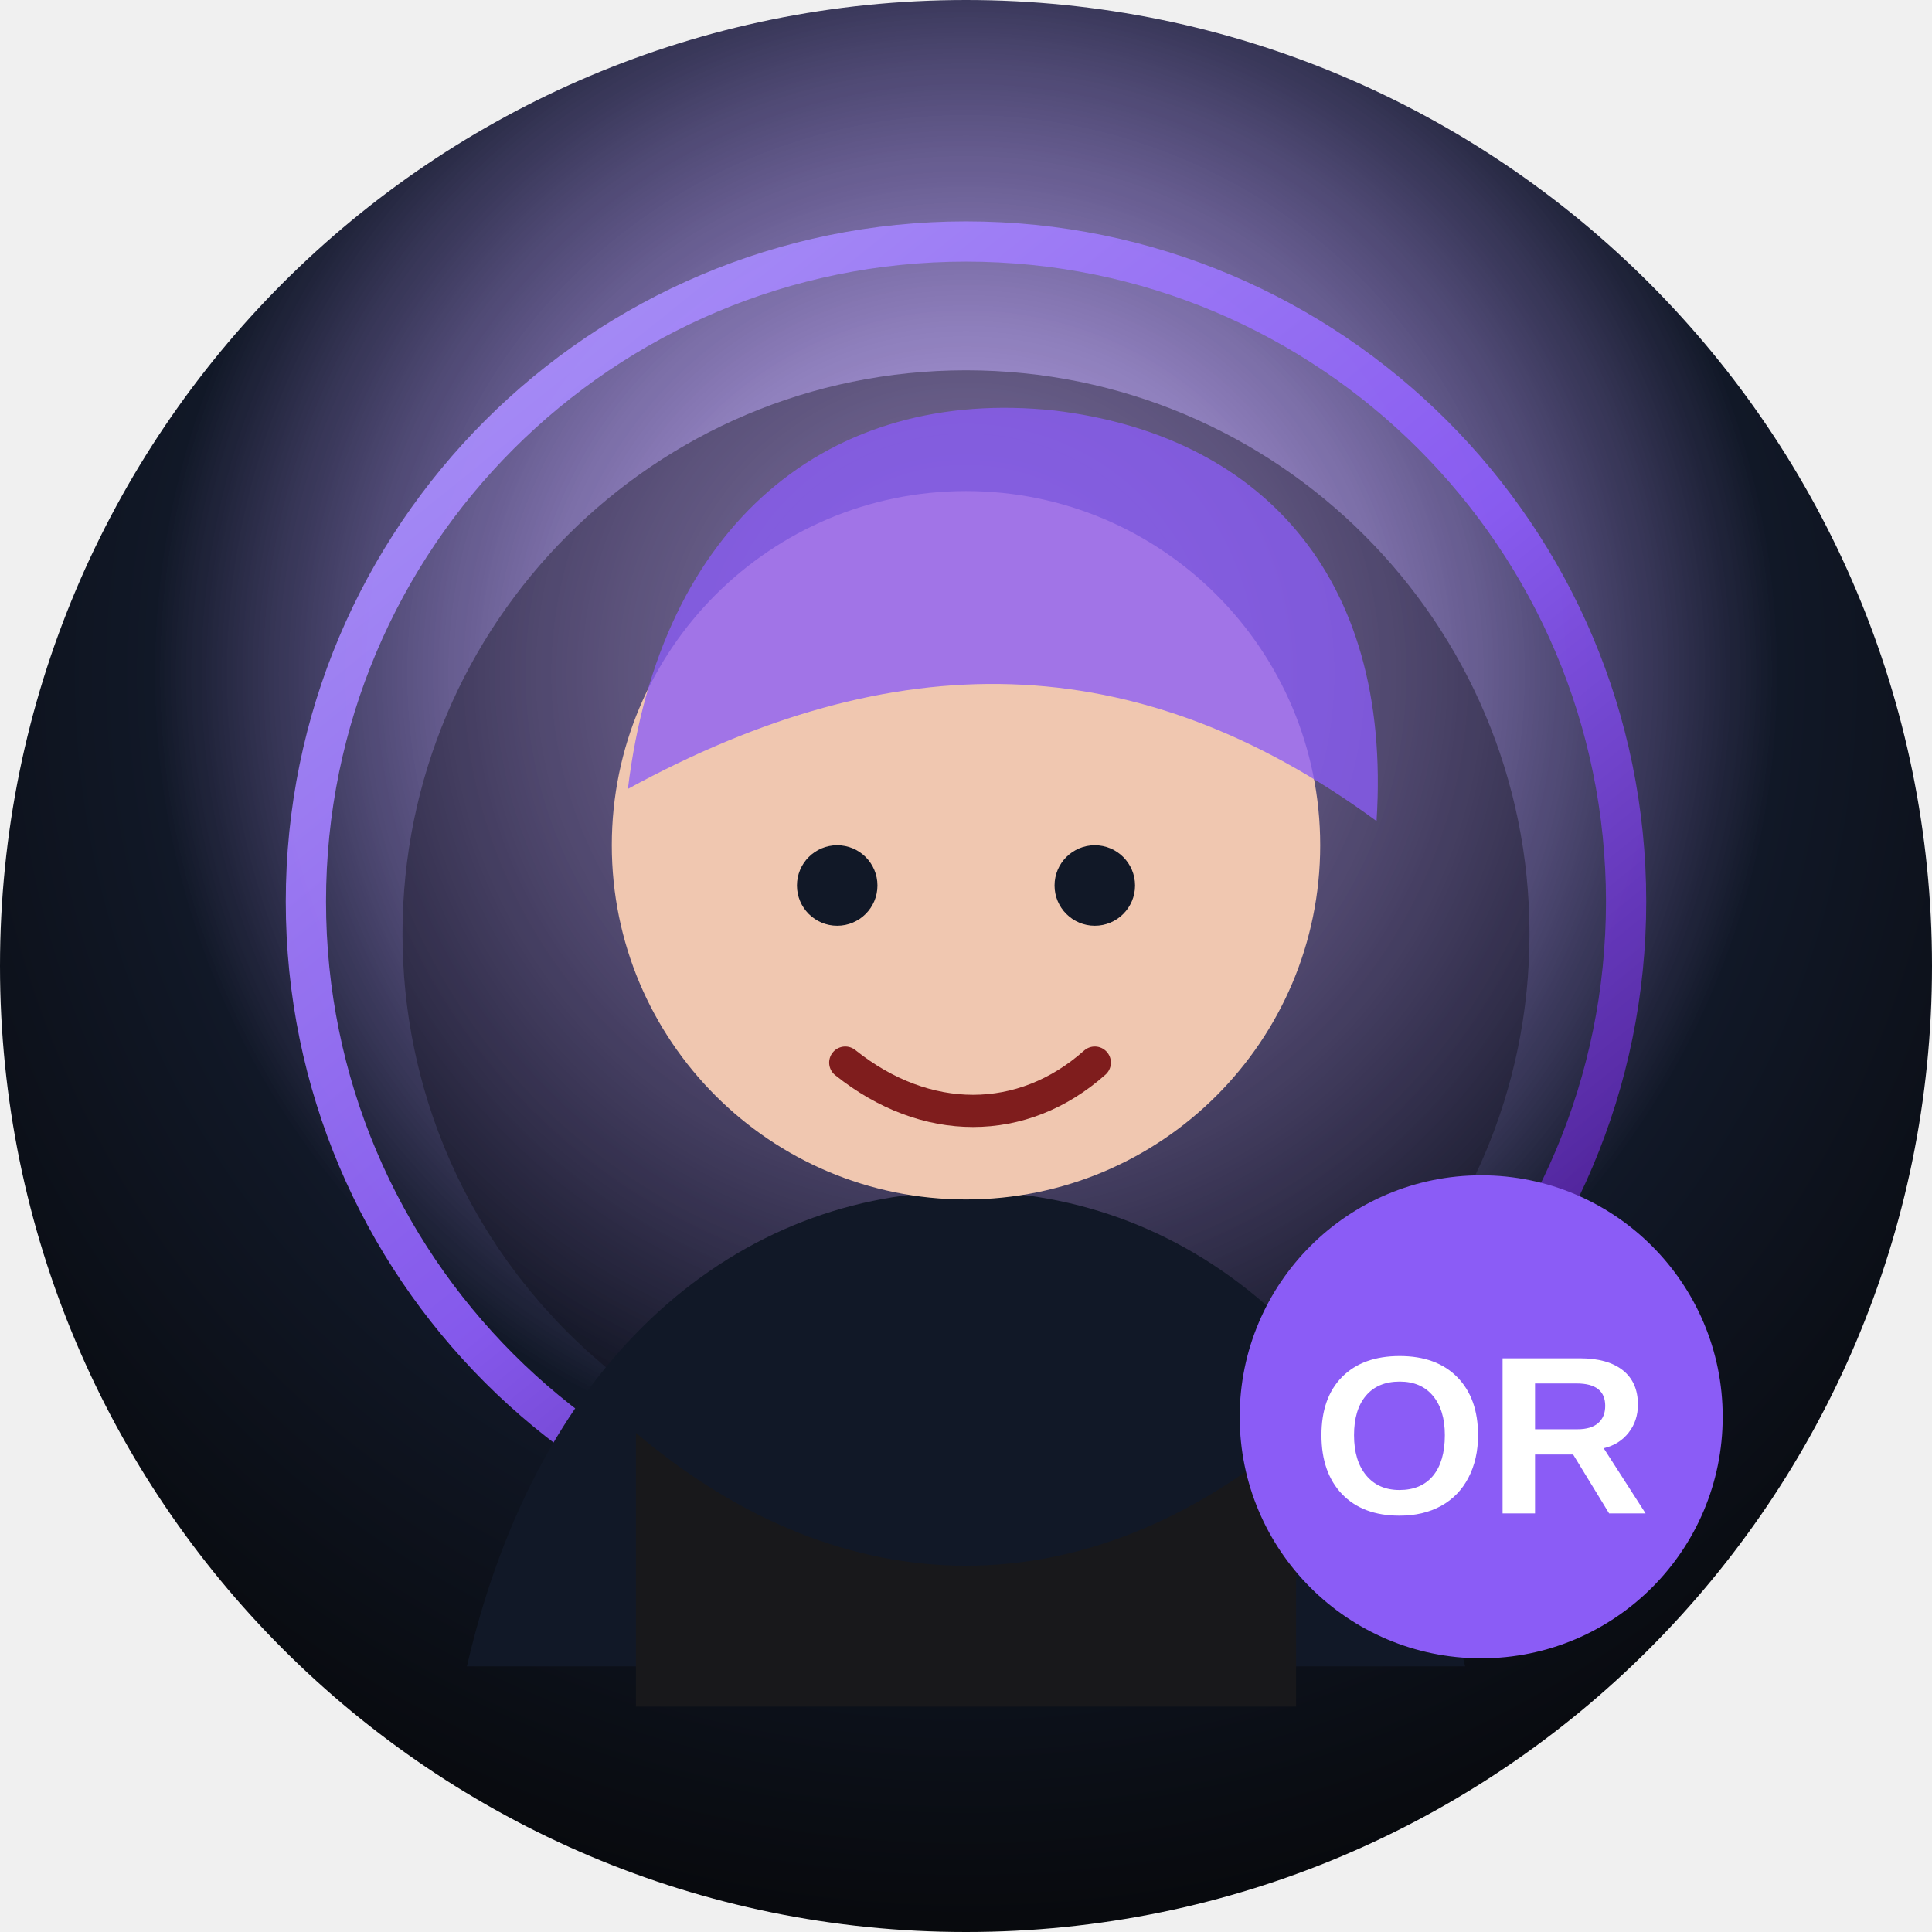
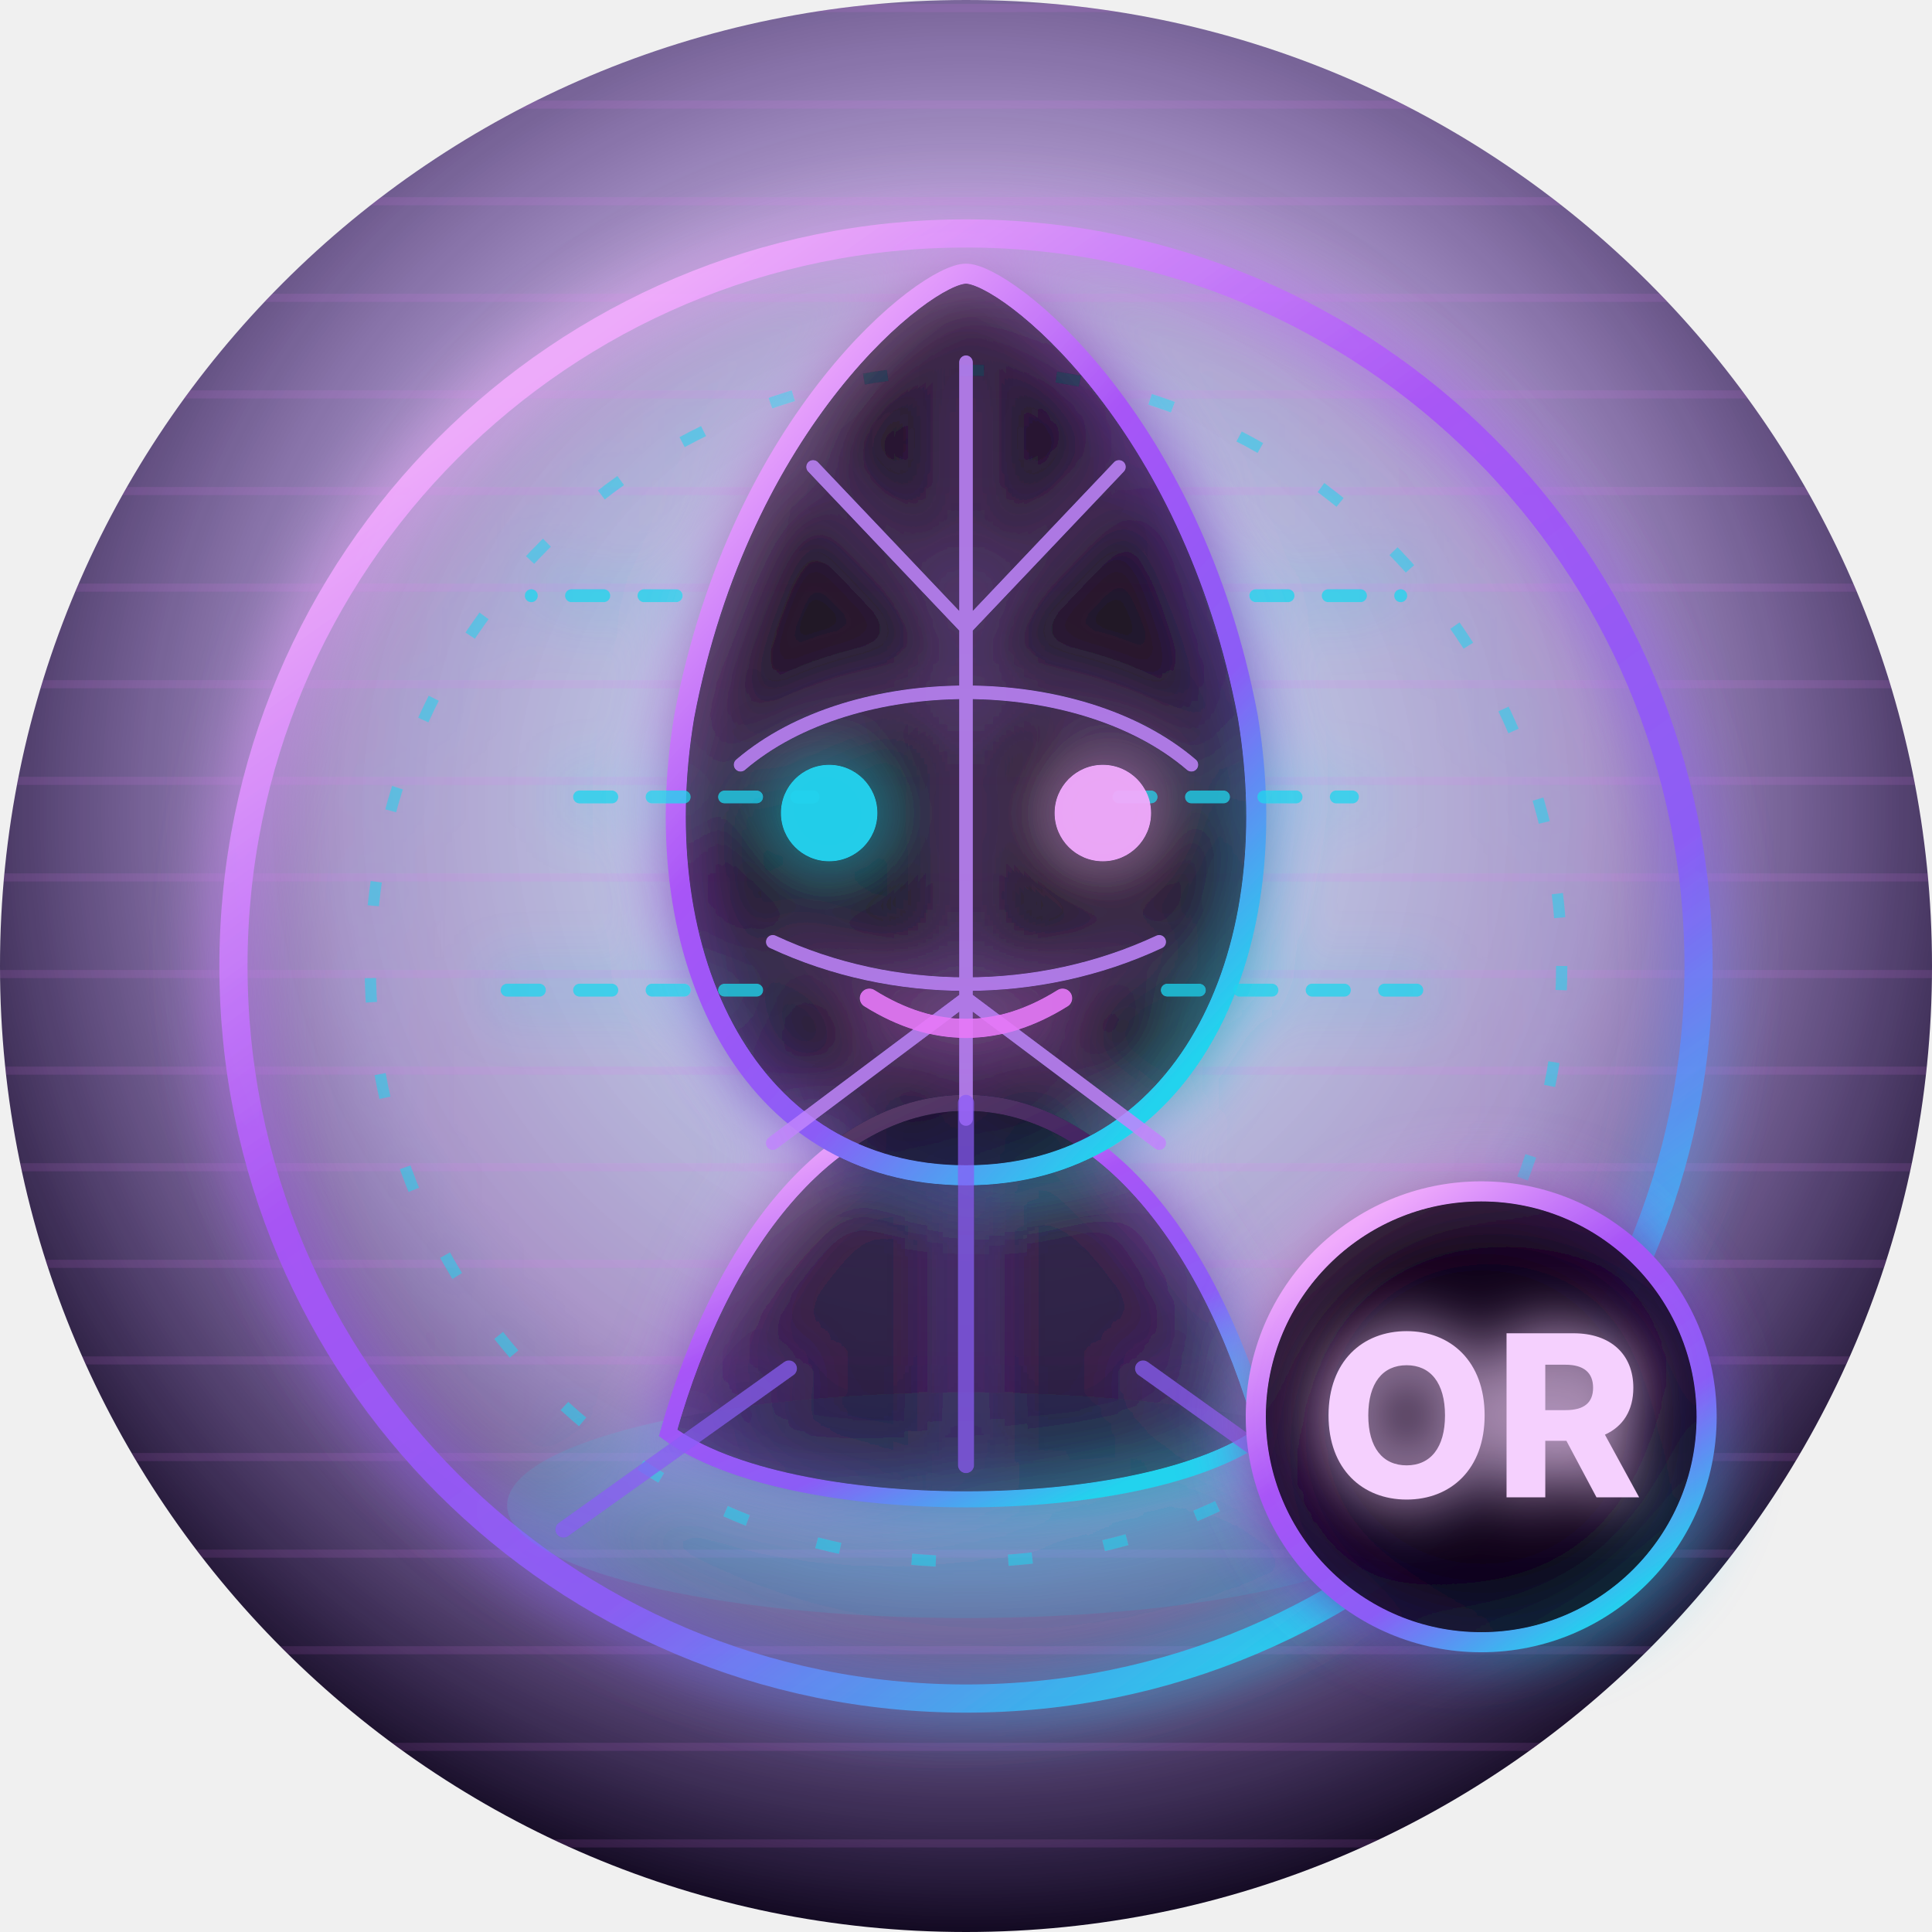
- <svg xmlns="http://www.w3.org/2000/svg" viewBox="0 0 240 240" role="img" aria-labelledby="title">
+ <svg xmlns="http://www.w3.org/2000/svg" viewBox="0 0 240 240" role="img" aria-labelledby="title desc">
  <defs>
-     <radialGradient id="bg" cx="50%" cy="35%" r="72%">
-       <stop offset="0%" stop-color="#8B5CF6" stop-opacity=".38" />
-       <stop offset="58%" stop-color="#111827" />
-       <stop offset="100%" stop-color="#050505" />
+     <radialGradient id="bg" cx="50%" cy="42%" r="76%">
+       <stop offset="0%" stop-color="#7DD3FC" stop-opacity=".34" />
+       <stop offset="42%" stop-color="#4C1D95" stop-opacity=".42" />
+       <stop offset="78%" stop-color="#070013" />
+       <stop offset="100%" stop-color="#020005" />
    </radialGradient>
-     <linearGradient id="ring" x1="18%" y1="10%" x2="84%" y2="92%">
-       <stop stop-color="#A78BFA" />
-       <stop offset=".5" stop-color="#8B5CF6" />
-       <stop offset="1" stop-color="#4C1D95" />
+     <linearGradient id="holo" x1="22%" y1="8%" x2="82%" y2="92%">
+       <stop stop-color="#F0ABFC" />
+       <stop offset=".36" stop-color="#A855F7" />
+       <stop offset=".7" stop-color="#8B5CF6" />
+       <stop offset="1" stop-color="#22D3EE" />
    </linearGradient>
+     <filter id="glow" x="-55%" y="-55%" width="210%" height="210%">
+       <feGaussianBlur stdDeviation="4" result="blur" />
+       <feMerge>
+         <feMergeNode in="blur" />
+         <feMergeNode in="SourceGraphic" />
+       </feMerge>
+     </filter>
+     <pattern id="scan" width="240" height="12" patternUnits="userSpaceOnUse">
+       <path d="M0 1h240" stroke="#E879F9" stroke-opacity=".13" stroke-width="1" />
+     </pattern>
  </defs>
  <rect width="240" height="240" rx="120" fill="url(#bg)" />
-   <circle cx="120" cy="112" r="82" fill="none" stroke="url(#ring)" stroke-width="5" opacity=".95" />
-   <circle cx="120" cy="116" r="70" fill="#0b0b12" opacity=".38" />
-   <path d="M58 207c9-39 34-59 62-59s53 20 62 59" fill="#111827" />
-   <circle cx="120" cy="105" r="44" fill="#f0c7b0" />
-   <path d="M78 98c4-33 25-50 53-47 25 3 42 20 40 51-30-22-60-22-93-4z" fill="#8B5CF6" opacity=".78" />
-   <circle cx="104" cy="110" r="5" fill="#111827" />
-   <circle cx="136" cy="110" r="5" fill="#111827" />
-   <path d="M105 132c10 8 22 8 31 0" fill="none" stroke="#7f1d1d" stroke-width="4" stroke-linecap="round" />
-   <path d="M79 178c26 22 56 22 82 0v34H79z" fill="#18181b" />
-   <circle cx="184" cy="176" r="30" fill="#8B5CF6" />
-   <text x="184" y="188" text-anchor="middle" font-family="Arial, sans-serif" font-size="28" font-weight="700" fill="white">OR</text>
+   <rect width="240" height="240" rx="120" fill="url(#scan)" opacity=".9" />
+   <g filter="url(#glow)">
+     <circle cx="120" cy="120" r="91" fill="none" stroke="url(#holo)" stroke-width="3.5" opacity=".95" />
+     <circle cx="120" cy="120" r="74" fill="none" stroke="#22D3EE" stroke-width="1.4" stroke-dasharray="3 9" opacity=".55" />
+     <ellipse cx="120" cy="187" rx="57" ry="14" fill="#22D3EE" opacity=".12" />
+     <path d="M83 178c7-25 21-41 37-41s30 16 37 41c-15 11-59 11-74 0z" fill="#12051f" fill-opacity=".54" stroke="url(#holo)" stroke-width="2" />
+     <path d="M85 89c7-37 30-55 35-55s28 18 35 55c5 30-8 57-35 57S80 119 85 89z" fill="#090217" fill-opacity=".66" stroke="url(#holo)" stroke-width="2.5" />
+     <path d="M92 95c14-12 42-12 56 0M96 117c15 7 33 7 48 0M120 45v94M101 58l19 20 19-20M96 142l24-18 24 18" fill="none" stroke="#C084FC" stroke-width="1.7" stroke-linecap="round" opacity=".86" />
+     <path d="M72 99h29m38 0h29M63 123h32m50 0h32M84 74h-18m90 0h18" fill="none" stroke="#22D3EE" stroke-width="1.6" stroke-linecap="round" stroke-dasharray="4 5" opacity=".78" />
+     <circle cx="103" cy="101" r="6" fill="#22D3EE" opacity=".96" />
+     <circle cx="137" cy="101" r="6" fill="#F0ABFC" opacity=".96" />
+     <path d="M108 124c8 5 16 5 24 0" fill="none" stroke="#E879F9" stroke-width="2.4" stroke-linecap="round" opacity=".9" />
+     <path d="M70 190l28-20m72 20l-28-20M120 137v45" fill="none" stroke="#8B5CF6" stroke-width="2" stroke-linecap="round" opacity=".72" />
+   </g>
+   <circle cx="184" cy="176" r="28" fill="#080014" fill-opacity=".88" stroke="url(#holo)" stroke-width="2.5" filter="url(#glow)" />
+   <text x="184" y="186" text-anchor="middle" font-family="Inter, Arial, sans-serif" font-size="28" font-weight="800" fill="#F5D0FE" filter="url(#glow)">OR</text>
</svg>
